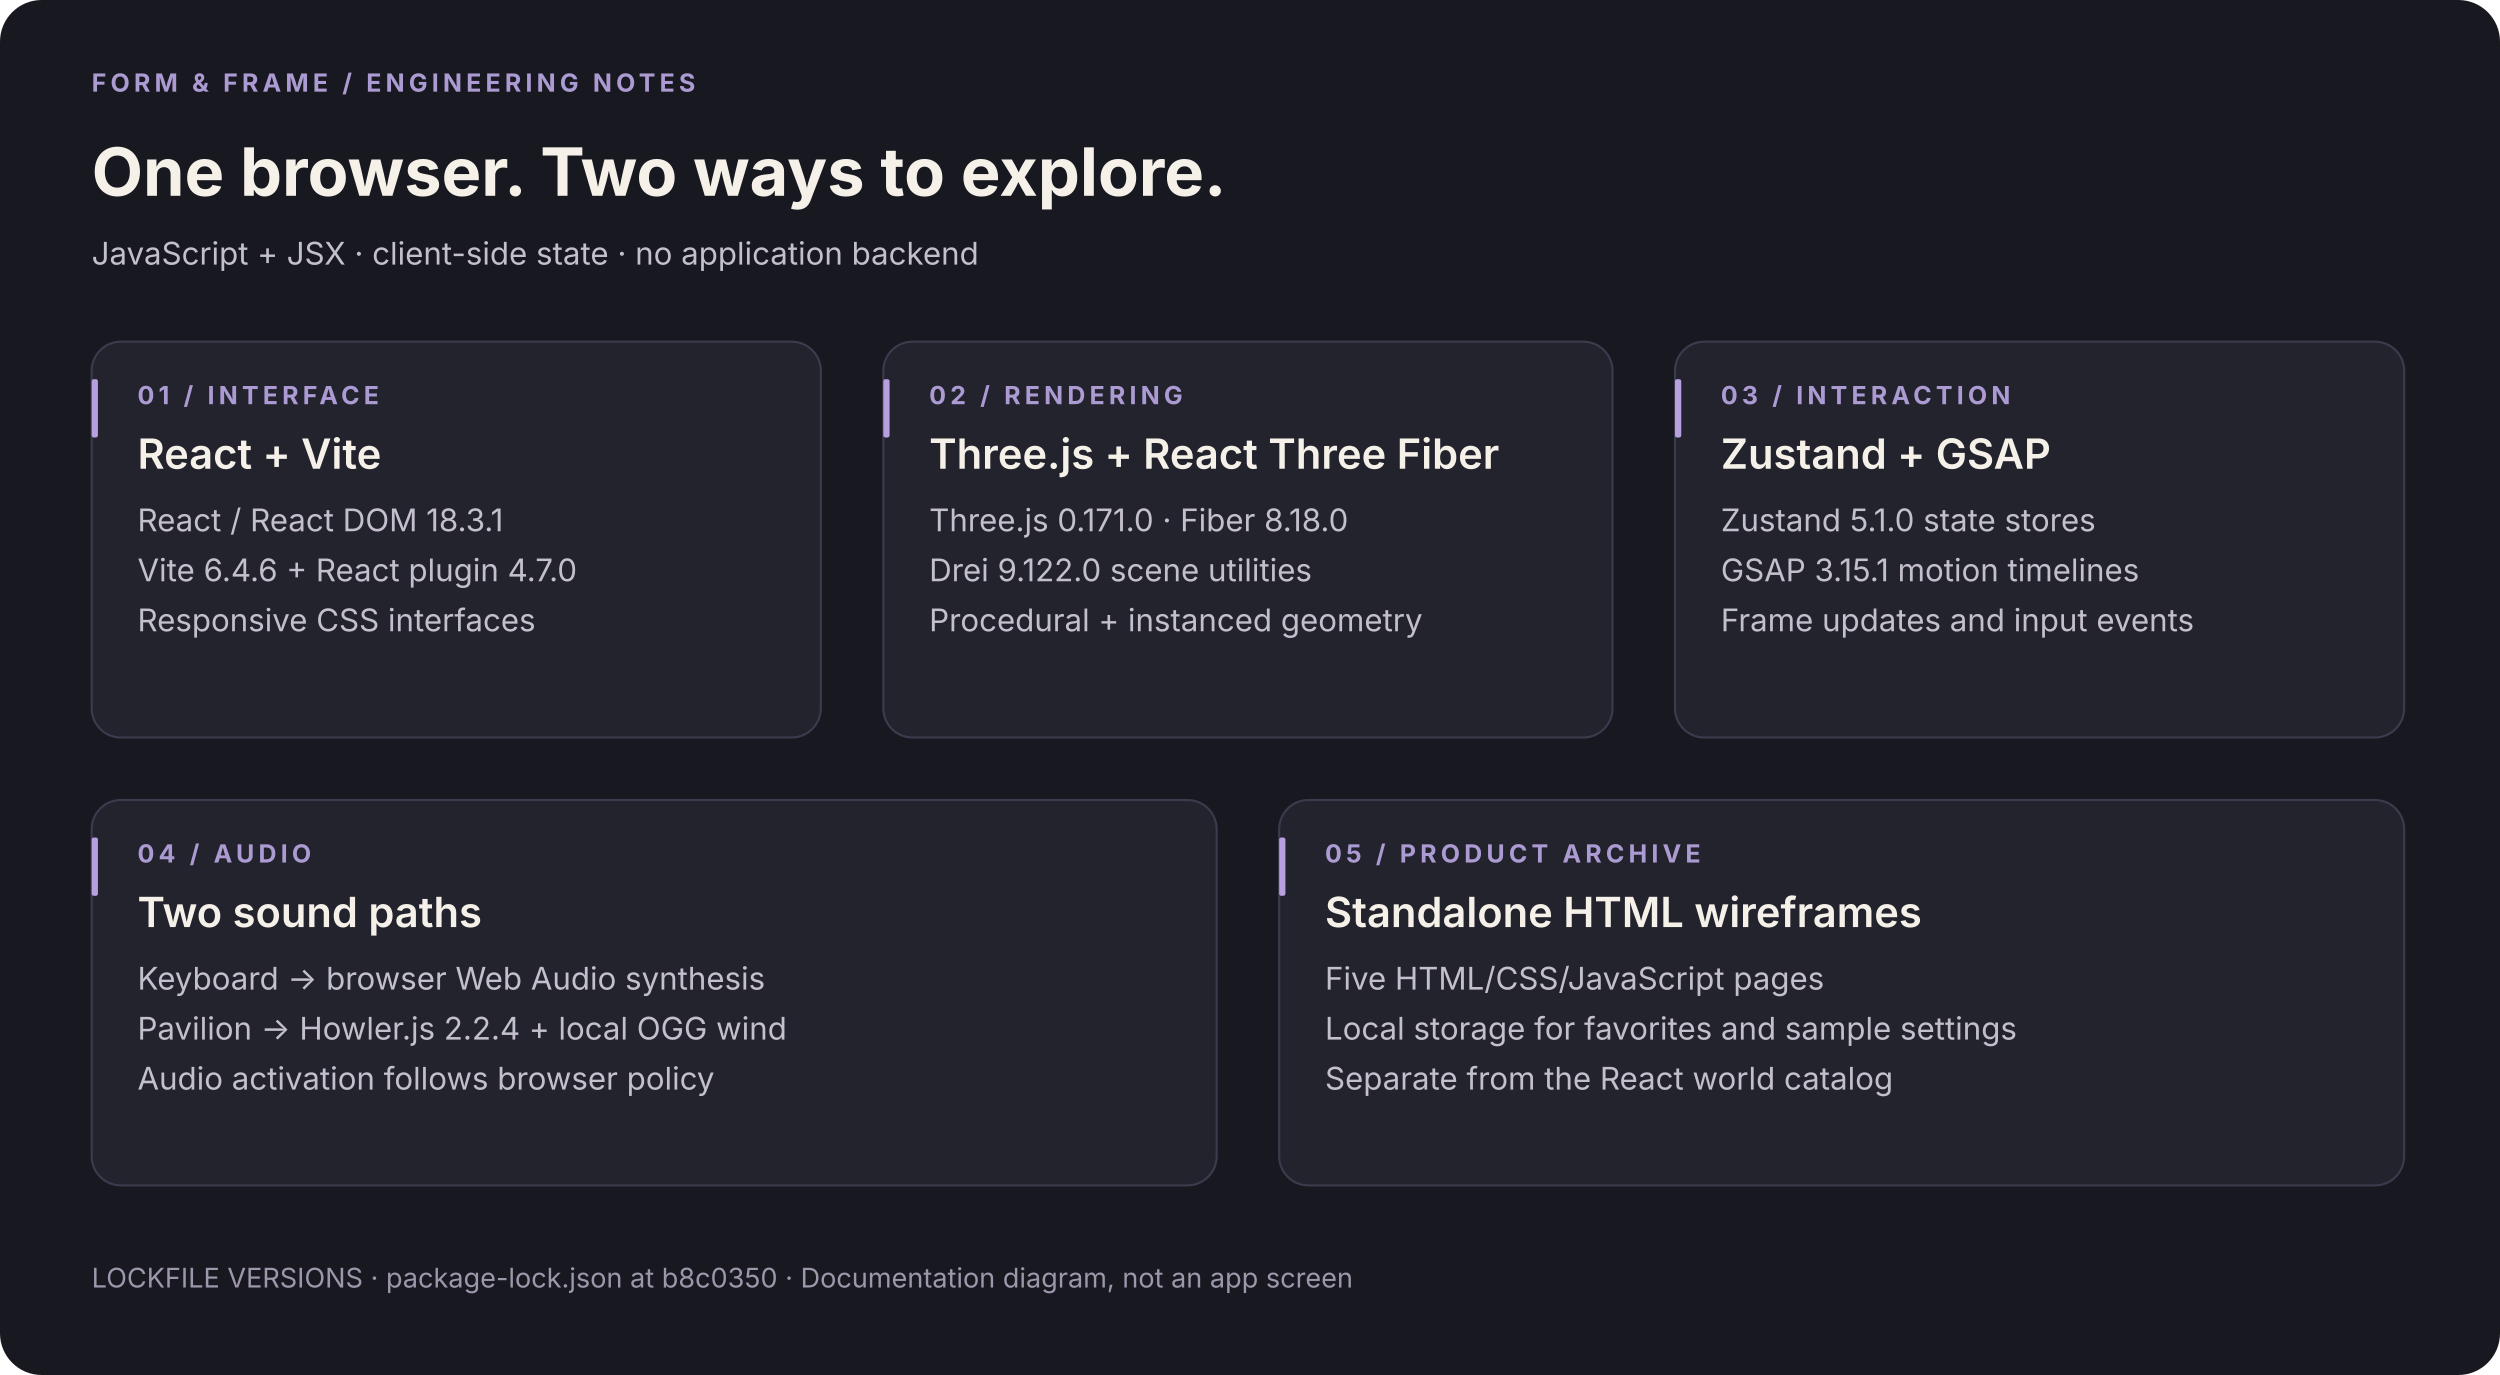
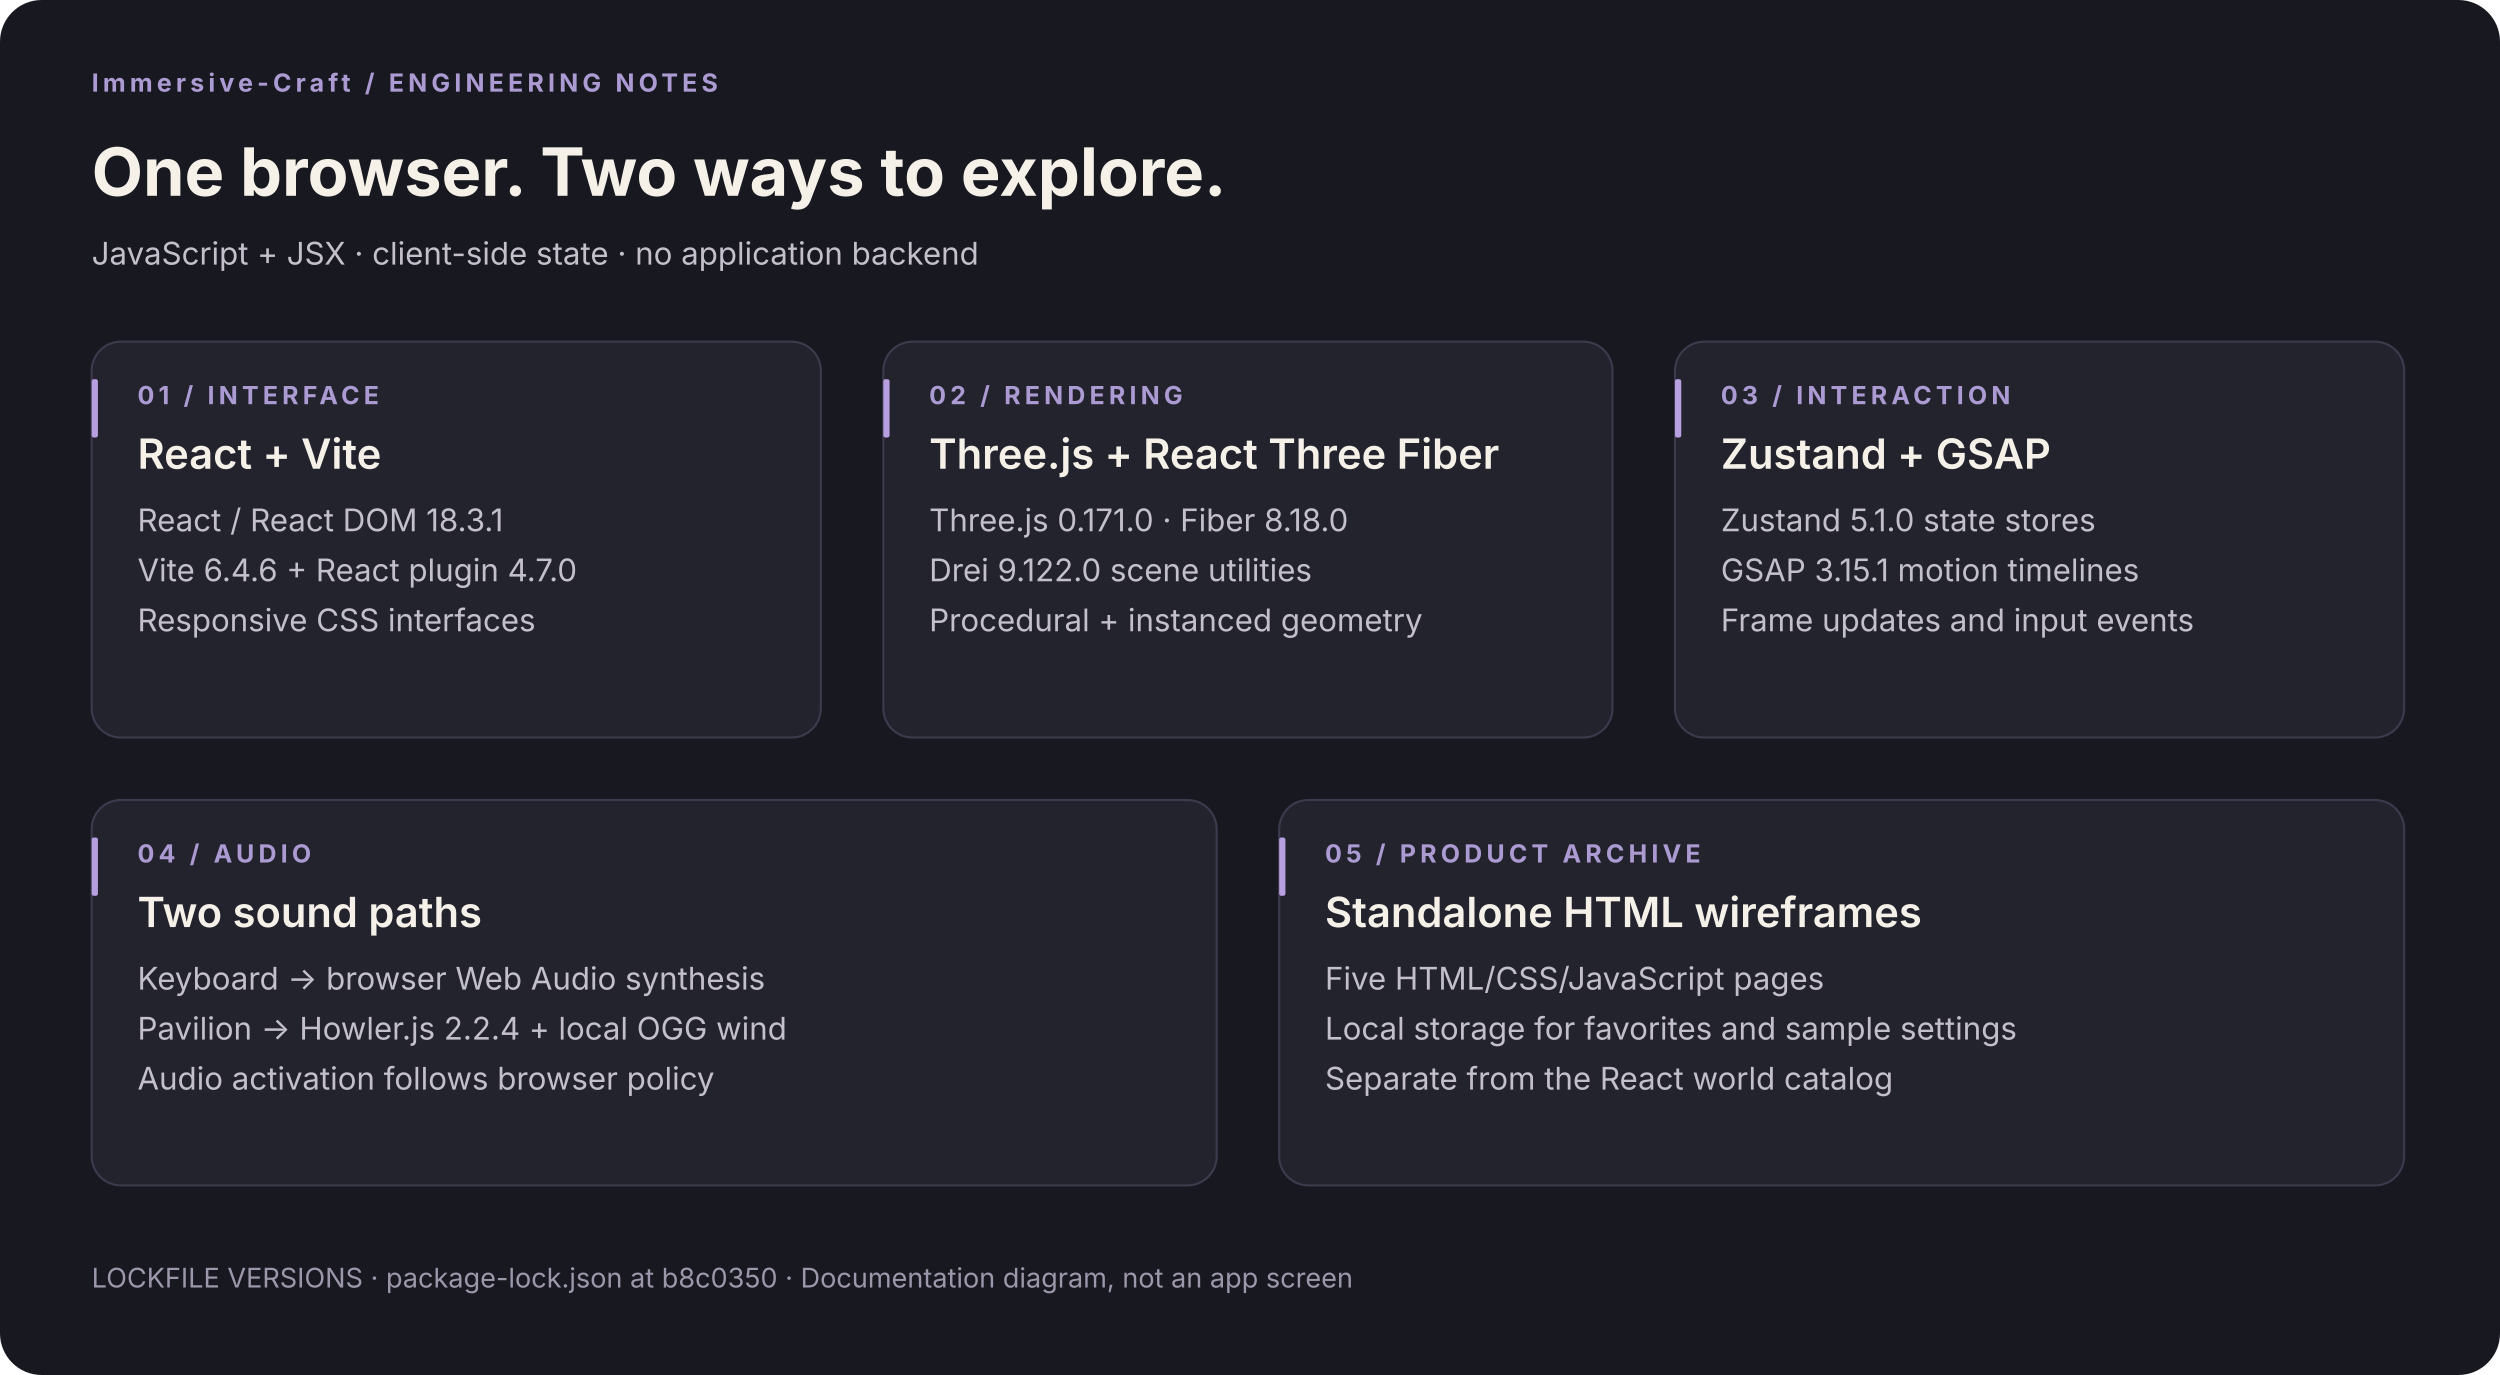
<svg xmlns="http://www.w3.org/2000/svg" width="1200" height="660" viewBox="0 0 1200 660" role="img" aria-labelledby="title desc">
  <rect width="1200" height="660" rx="20" fill="#181820" />
  <style>text{font-family:system-ui,-apple-system,Segoe UI,sans-serif}.k{fill:#ac9bd3;font-size:12px;letter-spacing:2px;font-weight:650}.h{fill:#f5f1e9;font-size:32px;font-weight:650}.t{fill:#f5f1e9;font-size:20px;font-weight:600}.b{fill:#c3c0cb;font-size:15px}.l{fill:#9c97aa;font-size:13px}</style>
-   <text x="44" y="44" class="k">FORM &amp; FRAME  /  ENGINEERING NOTES</text>
+   <text x="44" y="44" class="k">Immersive-Craft  /  ENGINEERING NOTES</text>
  <text x="44" y="94" class="h">One browser. Two ways to explore.</text>
  <text x="44" y="127" class="b">JavaScript + JSX · client-side state · no application backend</text>
  <rect x="44" y="164" width="350" height="190" rx="14" fill="#23232e" stroke="#3e3a4d" />
  <rect x="44" y="182" width="3" height="28" rx="1" fill="#b7a0e0" />
  <text x="66" y="194" class="k">01  /  INTERFACE</text>
  <text x="66" y="225" class="t">React + Vite</text>
  <text x="66" y="255" class="b">React / React DOM 18.3.1</text>
  <text x="66" y="279" class="b">Vite 6.4.6 + React plugin 4.7.0</text>
  <text x="66" y="303" class="b">Responsive CSS interfaces</text>
  <rect x="424" y="164" width="350" height="190" rx="14" fill="#23232e" stroke="#3e3a4d" />
  <rect x="424" y="182" width="3" height="28" rx="1" fill="#b7a0e0" />
  <text x="446" y="194" class="k">02  /  RENDERING</text>
  <text x="446" y="225" class="t">Three.js + React Three Fiber</text>
  <text x="446" y="255" class="b">Three.js 0.171.0 · Fiber 8.18.0</text>
  <text x="446" y="279" class="b">Drei 9.122.0 scene utilities</text>
  <text x="446" y="303" class="b">Procedural + instanced geometry</text>
  <rect x="804" y="164" width="350" height="190" rx="14" fill="#23232e" stroke="#3e3a4d" />
  <rect x="804" y="182" width="3" height="28" rx="1" fill="#b7a0e0" />
  <text x="826" y="194" class="k">03  /  INTERACTION</text>
  <text x="826" y="225" class="t">Zustand + GSAP</text>
  <text x="826" y="255" class="b">Zustand 5.1.0 state stores</text>
  <text x="826" y="279" class="b">GSAP 3.15.1 motion timelines</text>
  <text x="826" y="303" class="b">Frame updates and input events</text>
  <rect x="44" y="384" width="540" height="185" rx="14" fill="#23232e" stroke="#3e3a4d" />
  <rect x="44" y="402" width="3" height="28" rx="1" fill="#b7a0e0" />
  <text x="66" y="414" class="k">04  /  AUDIO</text>
  <text x="66" y="445" class="t">Two sound paths</text>
  <text x="66" y="475" class="b">Keyboard → browser Web Audio synthesis</text>
  <text x="66" y="499" class="b">Pavilion → Howler.js 2.2.4 + local OGG wind</text>
  <text x="66" y="523" class="b">Audio activation follows browser policy</text>
  <rect x="614" y="384" width="540" height="185" rx="14" fill="#23232e" stroke="#3e3a4d" />
  <rect x="614" y="402" width="3" height="28" rx="1" fill="#b7a0e0" />
  <text x="636" y="414" class="k">05  /  PRODUCT ARCHIVE</text>
  <text x="636" y="445" class="t">Standalone HTML wireframes</text>
  <text x="636" y="475" class="b">Five HTML/CSS/JavaScript pages</text>
  <text x="636" y="499" class="b">Local storage for favorites and sample settings</text>
  <text x="636" y="523" class="b">Separate from the React world catalog</text>
  <text x="44" y="618" class="l">LOCKFILE VERSIONS  ·  package-lock.json at b8c0350  ·  Documentation diagram, not an app screen</text>
</svg>
